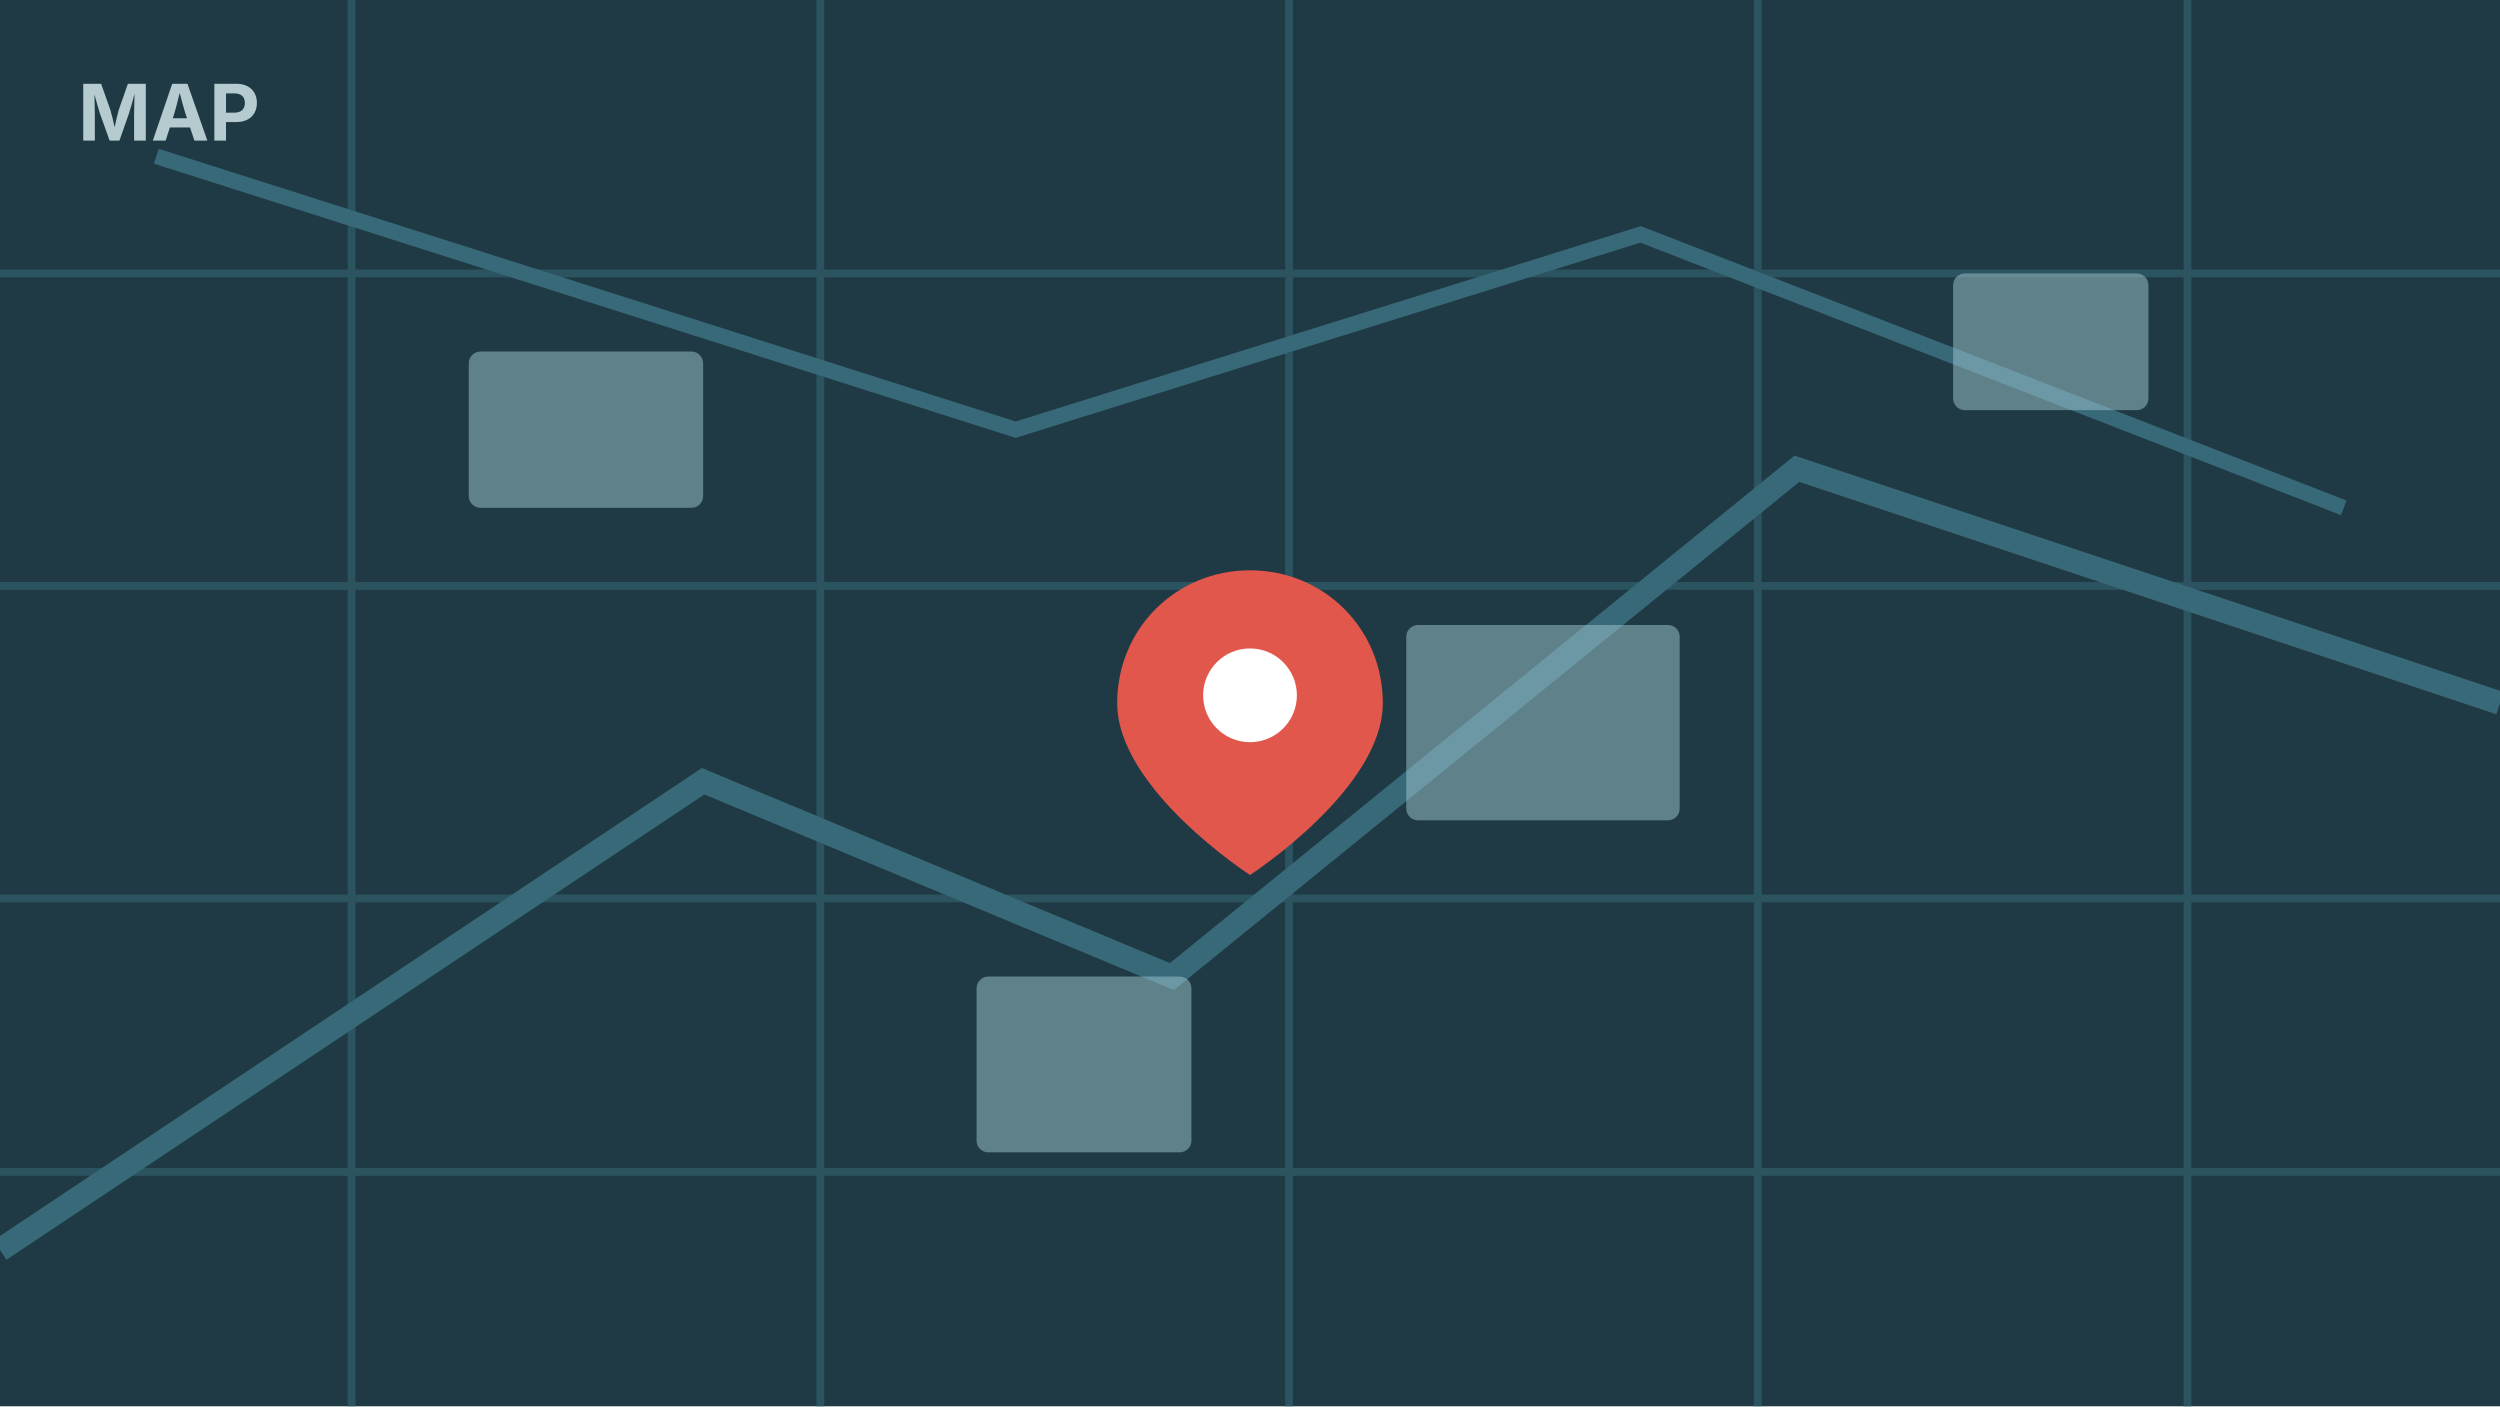
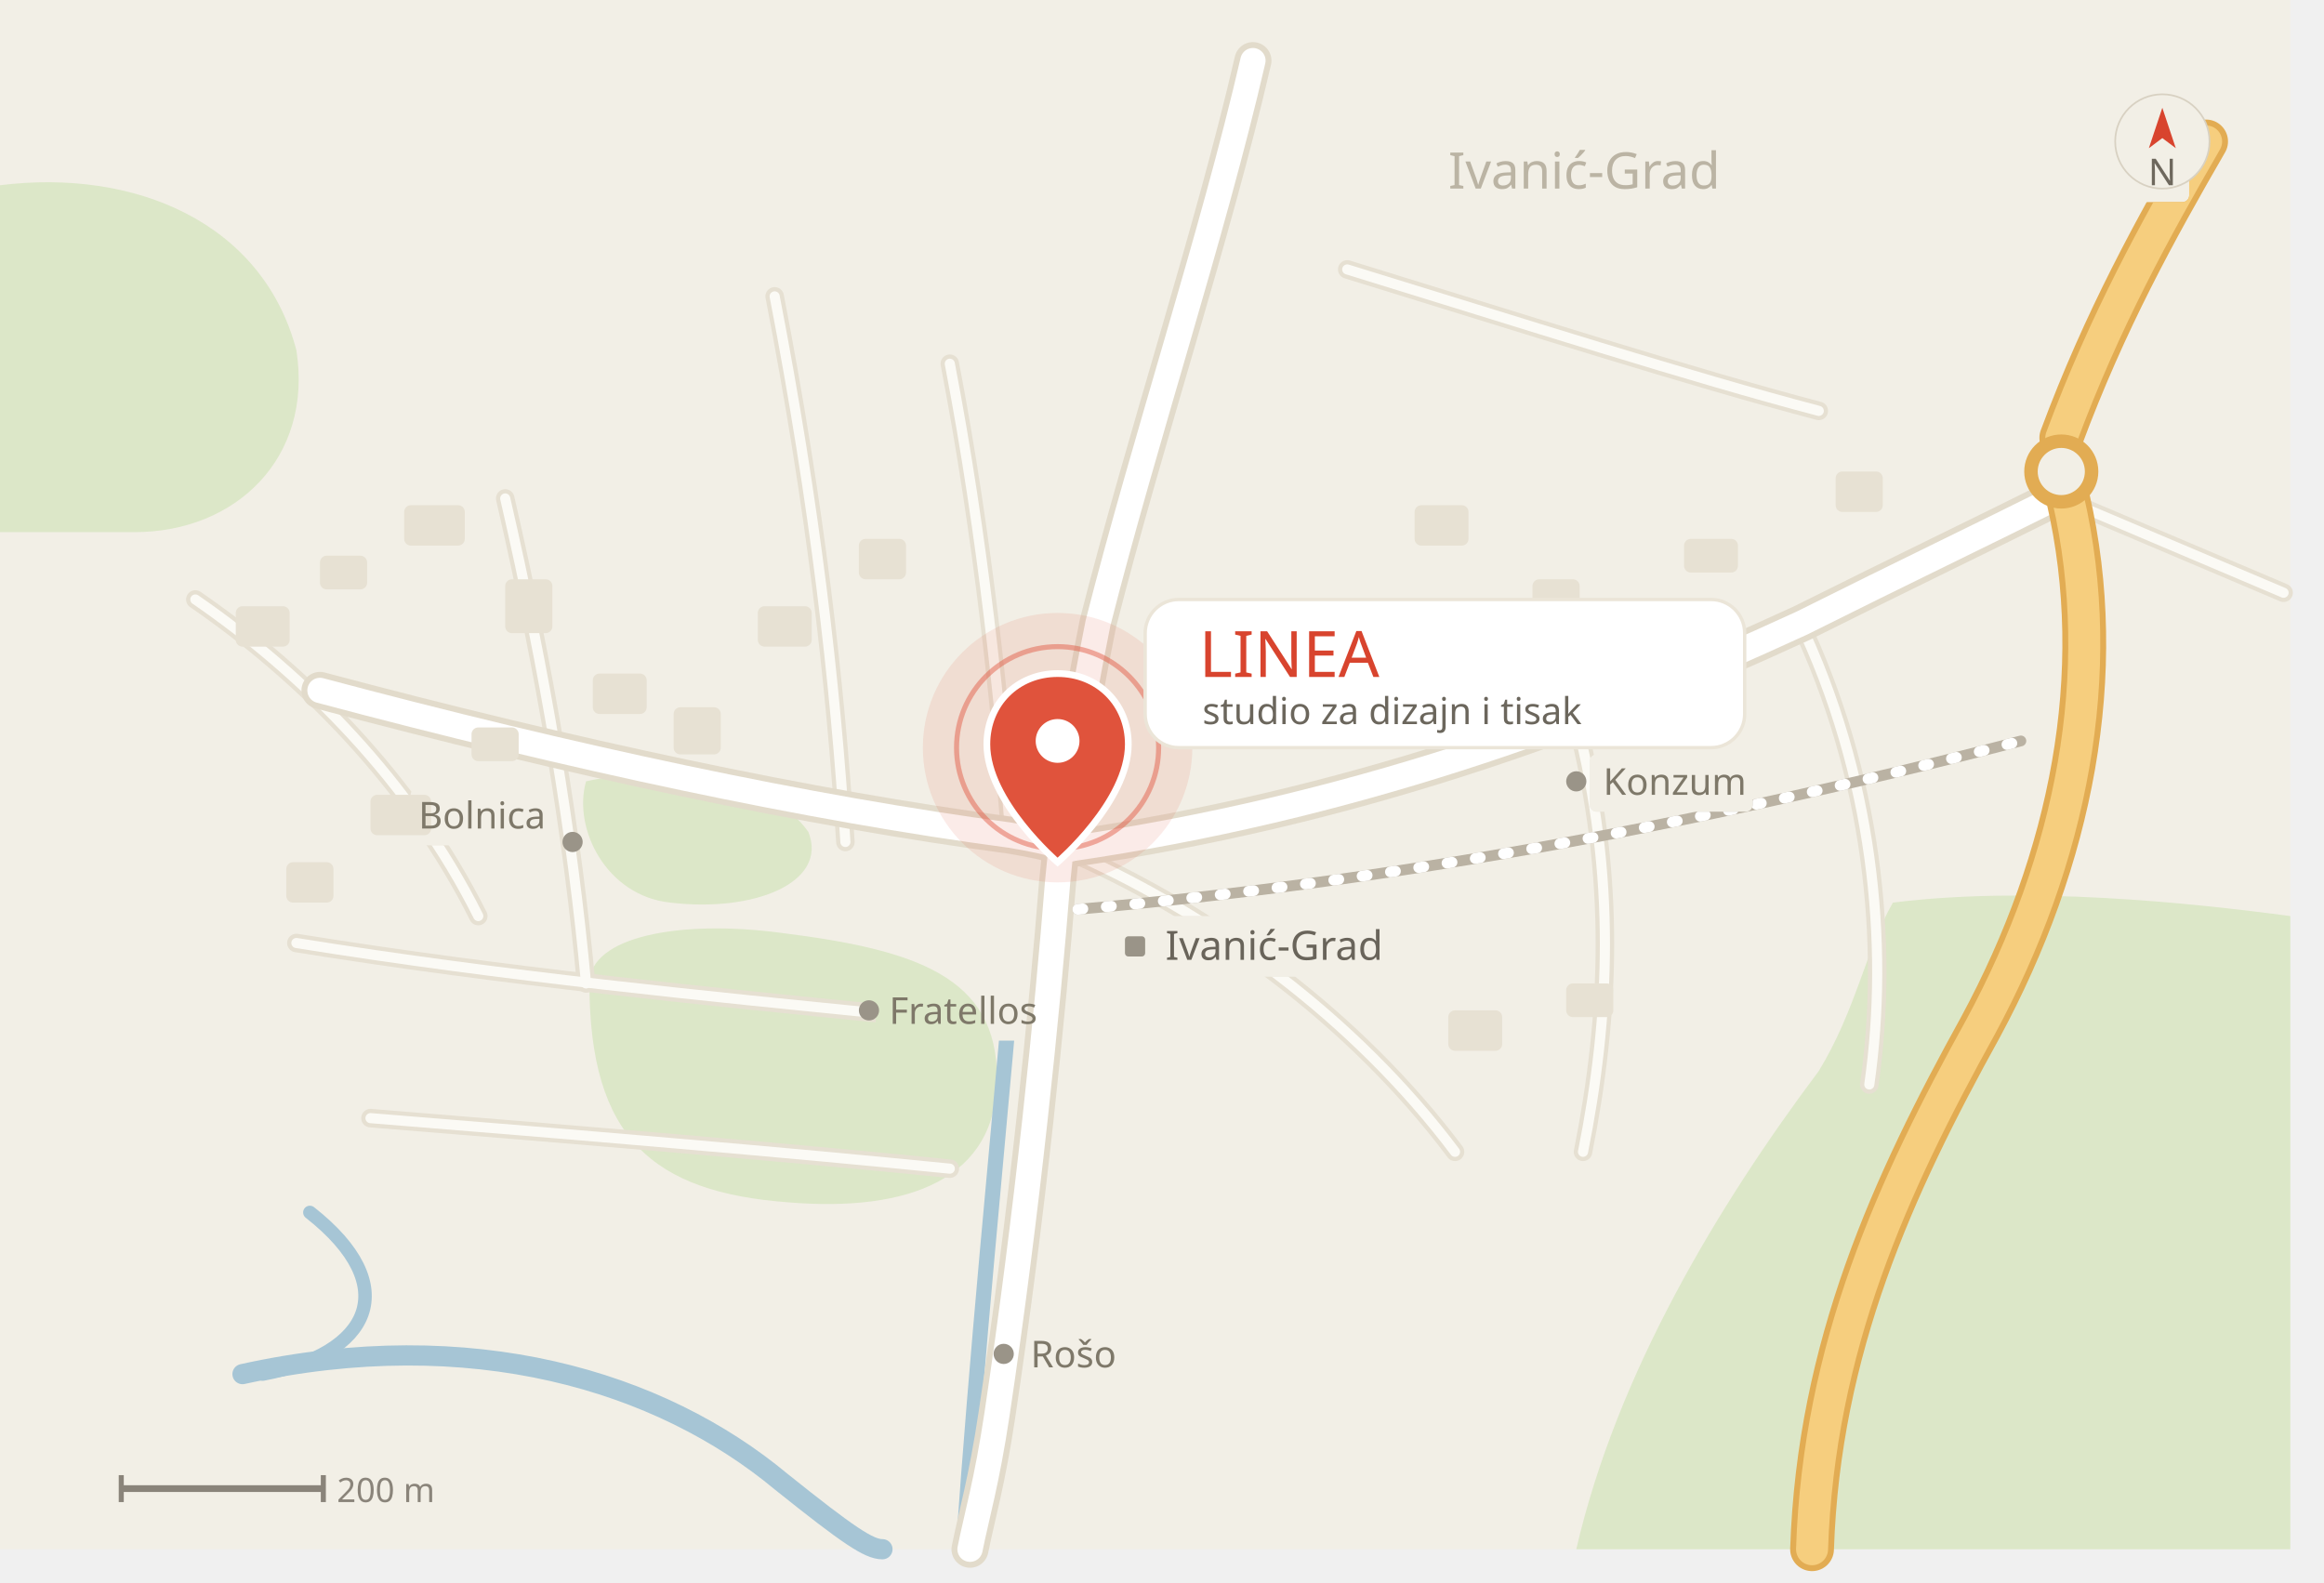
- <svg xmlns="http://www.w3.org/2000/svg" viewBox="0 0 640 360" width="640" height="360" role="img" aria-label="Map">
-   <rect width="640" height="360" fill="#1f3a44" />
-   <g stroke="#2c5563" stroke-width="2" fill="none" opacity="0.9">
-     <path d="M0 70 H640 M0 150 H640 M0 230 H640 M0 300 H640" />
-     <path d="M90 0 V360 M210 0 V360 M330 0 V360 M450 0 V360 M560 0 V360" />
-     <path d="M0 320 L180 200 L300 250 L460 120 L640 180" stroke="#3a6e7e" stroke-width="6" />
-     <path d="M40 40 L260 110 L420 60 L600 130" stroke="#3a6e7e" stroke-width="4" />
+ <svg xmlns="http://www.w3.org/2000/svg" width="100%" viewBox="0 0 690 470" role="img">
+   <defs>
+     <mask id="imagine-text-gaps-86dfa3" maskUnits="userSpaceOnUse">
+       <rect x="0" y="0" width="690" height="470" fill="white" />
+       <rect x="426" y="40" width="118.531" height="21" fill="black" rx="2" />
+       <rect x="121.922" y="234" width="44.078" height="17" fill="black" rx="2" />
+       <rect x="260" y="292" width="50.188" height="17" fill="black" rx="2" />
+       <rect x="472" y="224" width="48.359" height="17" fill="black" rx="2" />
+       <rect x="302" y="394" width="33.688" height="17" fill="black" rx="2" />
+       <rect x="342" y="272" width="70.031" height="18" fill="black" rx="2" />
+       <rect x="634.023" y="43" width="15.953" height="17" fill="black" rx="2" />
+       <rect x="96" y="434" width="35.797" height="16" fill="black" rx="2" />
+       <rect x="352" y="181" width="67.922" height="26" fill="black" rx="2" />
+       <rect x="353" y="203" width="115" height="17" fill="black" rx="2" />
+     </mask>
+   </defs>
+   <rect x="0" y="0" width="680" height="460" style="fill:rgb(242, 239, 230);stroke:none" />
+   <path d="M0 55 C40 50 78 66 88 104 C93 136 70 158 40 158 L0 158 Z" style="fill:rgb(220, 231, 200);stroke:none" />
+   <path d="M175 292 C175 278 202 273 232 277 C272 282 296 290 296 320 C296 350 270 360 234 357 C194 354 175 338 175 292 Z" style="fill:rgb(220, 231, 200);stroke:none" />
+   <path d="M174 232 C196 227 228 230 240 247 C246 262 224 271 199 268 C180 266 170 246 174 232 Z" style="fill:rgb(220, 231, 200);stroke:none" />
+   <path d="M562 268 C602 263 650 268 680 272 L680 460 L468 460 C480 408 510 358 540 318 C551 300 554 282 562 268 Z" style="fill:rgb(220, 231, 200);stroke:none" />
+   <path stroke-width="6" d="M72 408 C140 393 196 410 232 440 C252 456 258 460 262 460" style="fill:none;stroke:rgb(166, 197, 213);stroke-width:6px;stroke-linecap:round;stroke-linejoin:round" />
+   <path stroke-width="4.5" d="M300 296 C296 342 290 402 286 460" mask="url(#imagine-text-gaps-86dfa3)" style="fill:none;stroke:rgb(166, 197, 213);stroke-width:4.5px;stroke-linecap:round;stroke-linejoin:round" />
+   <path stroke-width="4" d="M92 360 C120 382 110 402 78 408" style="fill:none;stroke:rgb(166, 197, 213);stroke-width:4px;stroke-linecap:round;stroke-linejoin:round" />
+   <g stroke-width="5.5" style="fill:none;stroke:rgb(230, 224, 210);stroke-width:5.5px;stroke-linecap:round;stroke-linejoin:round">
+     <path d="M58 178 C90 200 122 232 142 272" mask="url(#imagine-text-gaps-86dfa3)" />
+     <path d="M150 148 C162 200 170 248 174 292" />
+     <path d="M230 88 C242 150 248 202 251 250" />
+     <path d="M88 280 C150 290 212 296 262 301" mask="url(#imagine-text-gaps-86dfa3)" />
+     <path d="M110 332 C172 337 232 342 282 347" />
+     <path d="M282 108 C292 160 297 210 300 248" />
+     <path d="M320 254 C360 272 402 302 432 342" mask="url(#imagine-text-gaps-86dfa3)" />
+     <path d="M534 184 C556 230 561 280 555 322" />
+     <path d="M468 214 C480 260 478 302 470 342" mask="url(#imagine-text-gaps-86dfa3)" />
+     <path d="M612 148 L678 176" />
+     <path d="M400 80 C452 96 502 112 540 122" />
  </g>
-   <g fill="#9fc7cf" opacity="0.5">
-     <rect x="120" y="90" width="60" height="40" rx="3" />
-     <rect x="360" y="160" width="70" height="50" rx="3" />
-     <rect x="250" y="250" width="55" height="45" rx="3" />
-     <rect x="500" y="70" width="50" height="35" rx="3" />
+   <g stroke-width="3" style="fill:none;stroke:rgb(251, 250, 245);stroke-width:3px;stroke-linecap:round;stroke-linejoin:round">
+     <path d="M58 178 C90 200 122 232 142 272" mask="url(#imagine-text-gaps-86dfa3)" />
+     <path d="M150 148 C162 200 170 248 174 292" />
+     <path d="M230 88 C242 150 248 202 251 250" />
+     <path d="M88 280 C150 290 212 296 262 301" mask="url(#imagine-text-gaps-86dfa3)" />
+     <path d="M110 332 C172 337 232 342 282 347" />
+     <path d="M282 108 C292 160 297 210 300 248" />
+     <path d="M320 254 C360 272 402 302 432 342" mask="url(#imagine-text-gaps-86dfa3)" />
+     <path d="M534 184 C556 230 561 280 555 322" />
+     <path d="M468 214 C480 260 478 302 470 342" mask="url(#imagine-text-gaps-86dfa3)" />
+     <path d="M612 148 L678 176" />
+     <path d="M400 80 C452 96 502 112 540 122" />
  </g>
-   <g transform="translate(320 180)">
-     <path d="M0 -34 C -19 -34 -34 -19 -34 0 C -34 22 0 44 0 44 C 0 44 34 22 34 0 C 34 -19 19 -34 0 -34 Z" fill="#e2574c" />
-     <circle cx="0" cy="-2" r="12" fill="#fff" />
+   <g stroke-width="11" style="fill:none;stroke:rgb(226, 219, 203);stroke-width:11px;stroke-linecap:round;stroke-linejoin:round">
+     <path d="M372 18 C360 70 340 130 326 185 C320 215 316 240 314 262 C311 300 305 360 296 420 C293 440 290 450 288 460" />
+     <path d="M318 252 C400 240 470 215 535 185 C565 170 590 158 610 148" mask="url(#imagine-text-gaps-86dfa3)" />
+     <path d="M95 205 C170 225 240 240 300 248 C306 249 311 250 318 252" />
  </g>
-   <text x="20" y="36" font-family="Inter, system-ui, sans-serif" font-size="20" font-weight="700" fill="#cfe4e9" opacity="0.85">MAP</text>
+   <g stroke-width="7.5" style="fill:none;stroke:rgb(255, 255, 255);stroke-width:7.5px;stroke-linecap:round;stroke-linejoin:round">
+     <path d="M372 18 C360 70 340 130 326 185 C320 215 316 240 314 262 C311 300 305 360 296 420 C293 440 290 450 288 460" />
+     <path d="M318 252 C400 240 470 215 535 185 C565 170 590 158 610 148" mask="url(#imagine-text-gaps-86dfa3)" />
+     <path d="M95 205 C170 225 240 240 300 248 C306 249 311 250 318 252" />
+   </g>
+   <g stroke-width="13" style="fill:none;stroke:rgb(226, 172, 83);stroke-width:13px;stroke-linecap:round;stroke-linejoin:round">
+     <path d="M614 148 C626 200 615 255 588 305 C562 352 540 400 538 460" />
+     <path d="M612 130 C625 95 640 68 655 42" mask="url(#imagine-text-gaps-86dfa3)" />
+   </g>
+   <g stroke-width="9.5" style="fill:none;stroke:rgb(246, 206, 126);stroke-width:9.5px;stroke-linecap:round;stroke-linejoin:round">
+     <path d="M614 148 C626 200 615 255 588 305 C562 352 540 400 538 460" />
+     <path d="M612 130 C625 95 640 68 655 42" mask="url(#imagine-text-gaps-86dfa3)" />
+   </g>
+   <circle cx="612" cy="140" r="9" style="fill:rgb(242, 239, 230);stroke:none" />
+   <circle cx="612" cy="140" r="9" stroke-width="4" style="fill:none;stroke:rgb(226, 172, 83);stroke-width:4px" />
+   <path stroke-width="3.2" d="M320 270 C410 262 500 246 600 220" mask="url(#imagine-text-gaps-86dfa3)" style="fill:none;stroke:rgb(186, 178, 163);stroke-width:3.2px;stroke-linecap:round" />
+   <path stroke-width="3.2" d="M320 270 C410 262 500 246 600 220" mask="url(#imagine-text-gaps-86dfa3)" style="fill:none;stroke:rgb(255, 255, 255);stroke-width:3.2px;stroke-dasharray:1.5px, 7px;stroke-linecap:round" />
+   <g style="fill:rgb(231, 225, 211);stroke:none">
+     <rect x="70" y="180" width="16" height="12" rx="2" />
+     <rect x="95" y="165" width="14" height="10" rx="2" />
+     <rect x="120" y="150" width="18" height="12" rx="2" />
+     <rect x="150" y="172" width="14" height="16" rx="2" />
+     <rect x="176" y="200" width="16" height="12" rx="2" />
+     <rect x="140" y="216" width="14" height="10" rx="2" />
+     <rect x="110" y="236" width="18" height="12" rx="2" />
+     <rect x="85" y="256" width="14" height="12" rx="2" />
+     <rect x="200" y="210" width="14" height="14" rx="2" />
+     <rect x="225" y="180" width="16" height="12" rx="2" />
+     <rect x="255" y="160" width="14" height="12" rx="2" />
+     <rect x="420" y="150" width="16" height="12" rx="2" />
+     <rect x="455" y="172" width="14" height="12" rx="2" />
+     <rect x="500" y="160" width="16" height="10" rx="2" />
+     <rect x="545" y="140" width="14" height="12" rx="2" />
+     <rect x="430" y="300" width="16" height="12" rx="2" />
+     <rect x="465" y="292" width="14" height="10" rx="2" />
+   </g>
+   <text x="430" y="56" style="fill:rgb(187, 180, 164);stroke:none;font-family:sans-serif;font-size:15px">Ivanić-Grad</text>
+   <circle cx="170" cy="250" r="3" style="fill:rgb(154, 148, 136);stroke:none" />
+   <text x="162" y="246" text-anchor="end" style="fill:rgb(126, 120, 105);stroke:none;font-family:sans-serif;font-size:11px">Bolnica</text>
+   <circle cx="258" cy="300" r="3" style="fill:rgb(154, 148, 136);stroke:none" />
+   <text x="264" y="304" style="fill:rgb(126, 120, 105);stroke:none;font-family:sans-serif;font-size:11px">Fratellos</text>
+   <circle cx="468" cy="232" r="3" style="fill:rgb(154, 148, 136);stroke:none" />
+   <text x="476" y="236" style="fill:rgb(126, 120, 105);stroke:none;font-family:sans-serif;font-size:11px">Konzum</text>
+   <circle cx="298" cy="402" r="3" style="fill:rgb(154, 148, 136);stroke:none" />
+   <text x="306" y="406" style="fill:rgb(126, 120, 105);stroke:none;font-family:sans-serif;font-size:11px">Rošo</text>
+   <rect x="334" y="278" width="6" height="6" rx="1" style="fill:rgb(154, 148, 136);stroke:none" />
+   <text x="346" y="285" style="fill:rgb(105, 100, 90);stroke:none;font-family:sans-serif;font-size:12px;font-weight:500">Ivanić-Grad</text>
+   <g style="fill:rgb(110, 104, 93);stroke:none;font-family:sans-serif;font-size:11px;font-weight:500">
+     <circle cx="642" cy="42" r="14" fill="#F2EFE6" stroke="#D8D1C2" stroke-width="0.5" />
+     <path d="M642 32 L646 44 L642 41 L638 44 Z" fill="#D8442E" />
+     <text x="642" y="55" text-anchor="middle" style="fill:rgb(110, 104, 93);stroke:none;font-family:sans-serif;font-size:11px;font-weight:500">N</text>
+   </g>
+   <line x1="36" y1="442" x2="96" y2="442" stroke-width="2" mask="url(#imagine-text-gaps-86dfa3)" style="fill:none;stroke:rgb(138, 132, 122);stroke-width:2px" />
+   <line x1="36" y1="438" x2="36" y2="446" stroke-width="1.5" style="fill:none;stroke:rgb(138, 132, 122);stroke-width:1.5px" />
+   <line x1="96" y1="438" x2="96" y2="446" stroke-width="1.5" style="fill:none;stroke:rgb(138, 132, 122);stroke-width:1.5px" />
+   <text x="100" y="446" style="fill:rgb(138, 132, 122);stroke:none;font-family:sans-serif;font-size:10px">200 m</text>
+   <circle cx="314" cy="222" r="40" opacity="0.12" style="fill:rgb(224, 83, 60);stroke:none" />
+   <circle cx="314" cy="222" r="30" stroke-width="1.5" opacity="0.45" style="fill:none;stroke:rgb(224, 83, 60);stroke-width:1.5px" />
+   <path d="M314 200 C302 200 293 209 293 221 C293 238 314 256 314 256 C314 256 335 238 335 221 C335 209 326 200 314 200 Z" style="fill:rgb(224, 83, 60);stroke:none" />
+   <path stroke-width="2" d="M314 200 C302 200 293 209 293 221 C293 238 314 256 314 256 C314 256 335 238 335 221 C335 209 326 200 314 200 Z" style="fill:none;stroke:rgb(255, 255, 255);stroke-width:2px" />
+   <circle cx="314" cy="220" r="6.5" style="fill:rgb(255, 255, 255);stroke:none" />
+   <rect x="340" y="178" width="178" height="44" rx="10" stroke-width="1" style="fill:rgb(255, 255, 255);stroke:rgb(235, 229, 216);stroke-width:1px" />
+   <text x="356" y="201" style="fill:rgb(216, 68, 46);stroke:none;font-family:sans-serif;font-size:19px;font-weight:500">LINEA</text>
+   <text x="357" y="215" style="fill:rgb(107, 102, 92);stroke:none;font-family:sans-serif;font-size:11px">studio za dizajn i tisak</text>
</svg>
